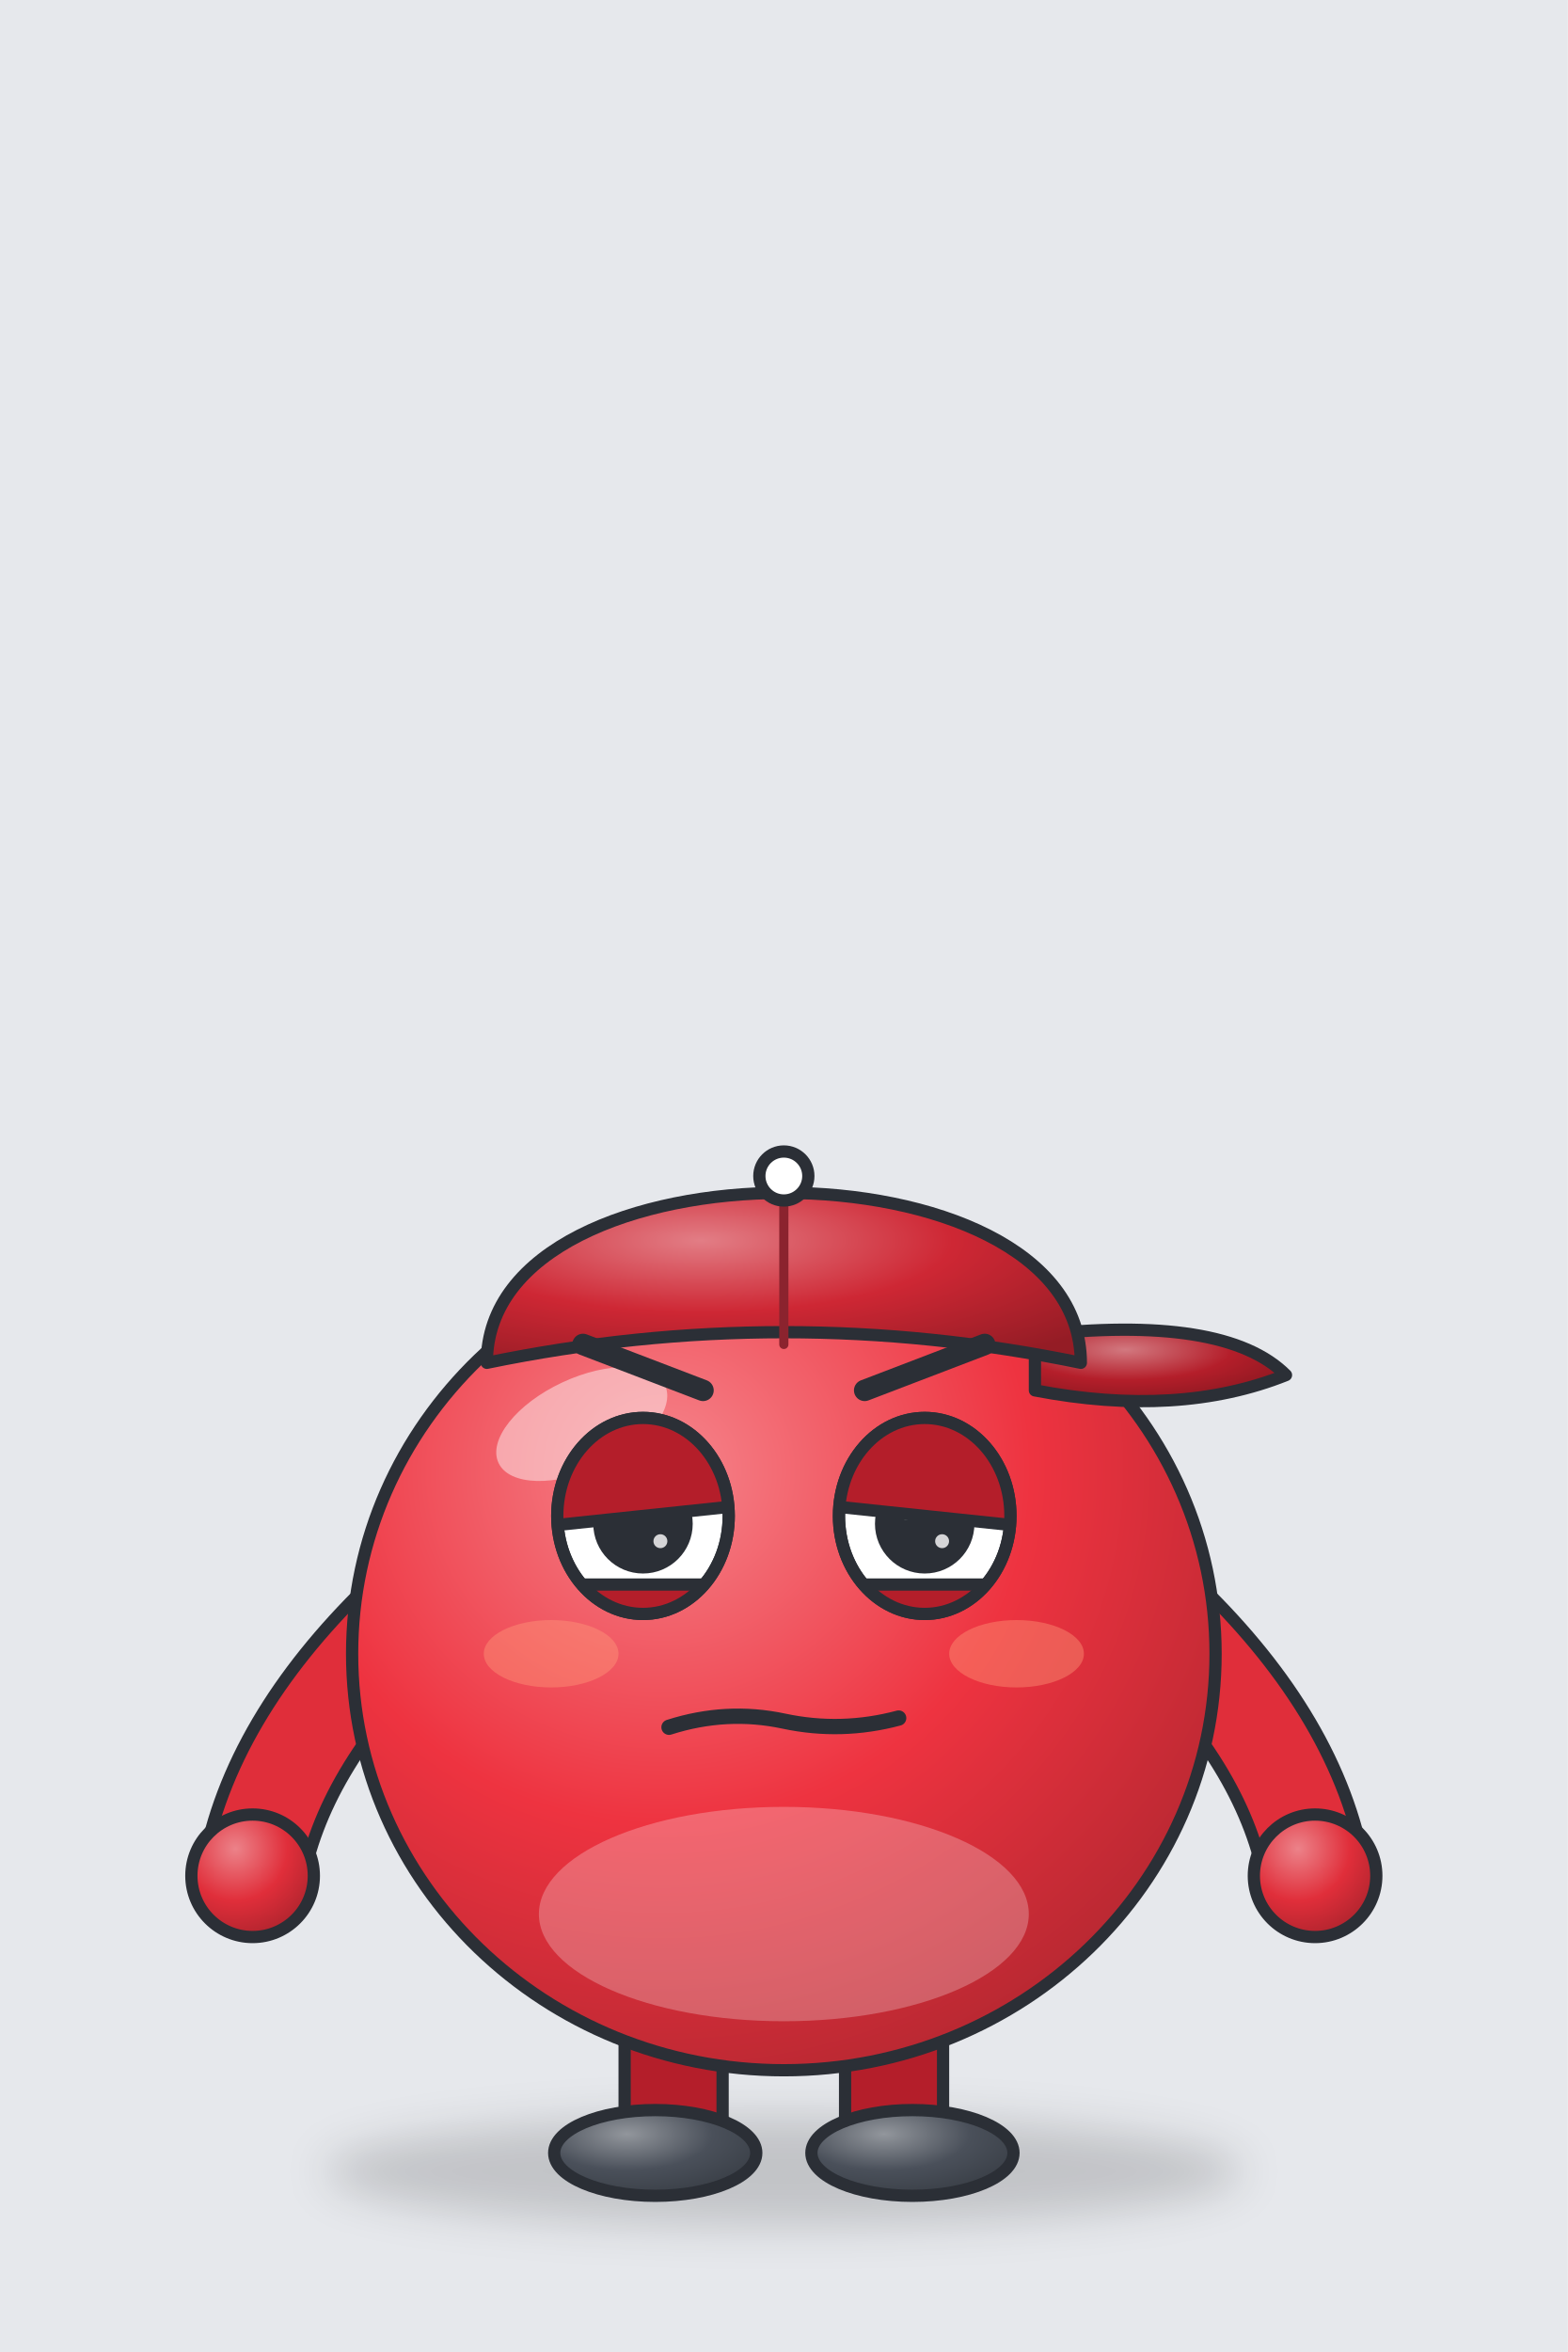
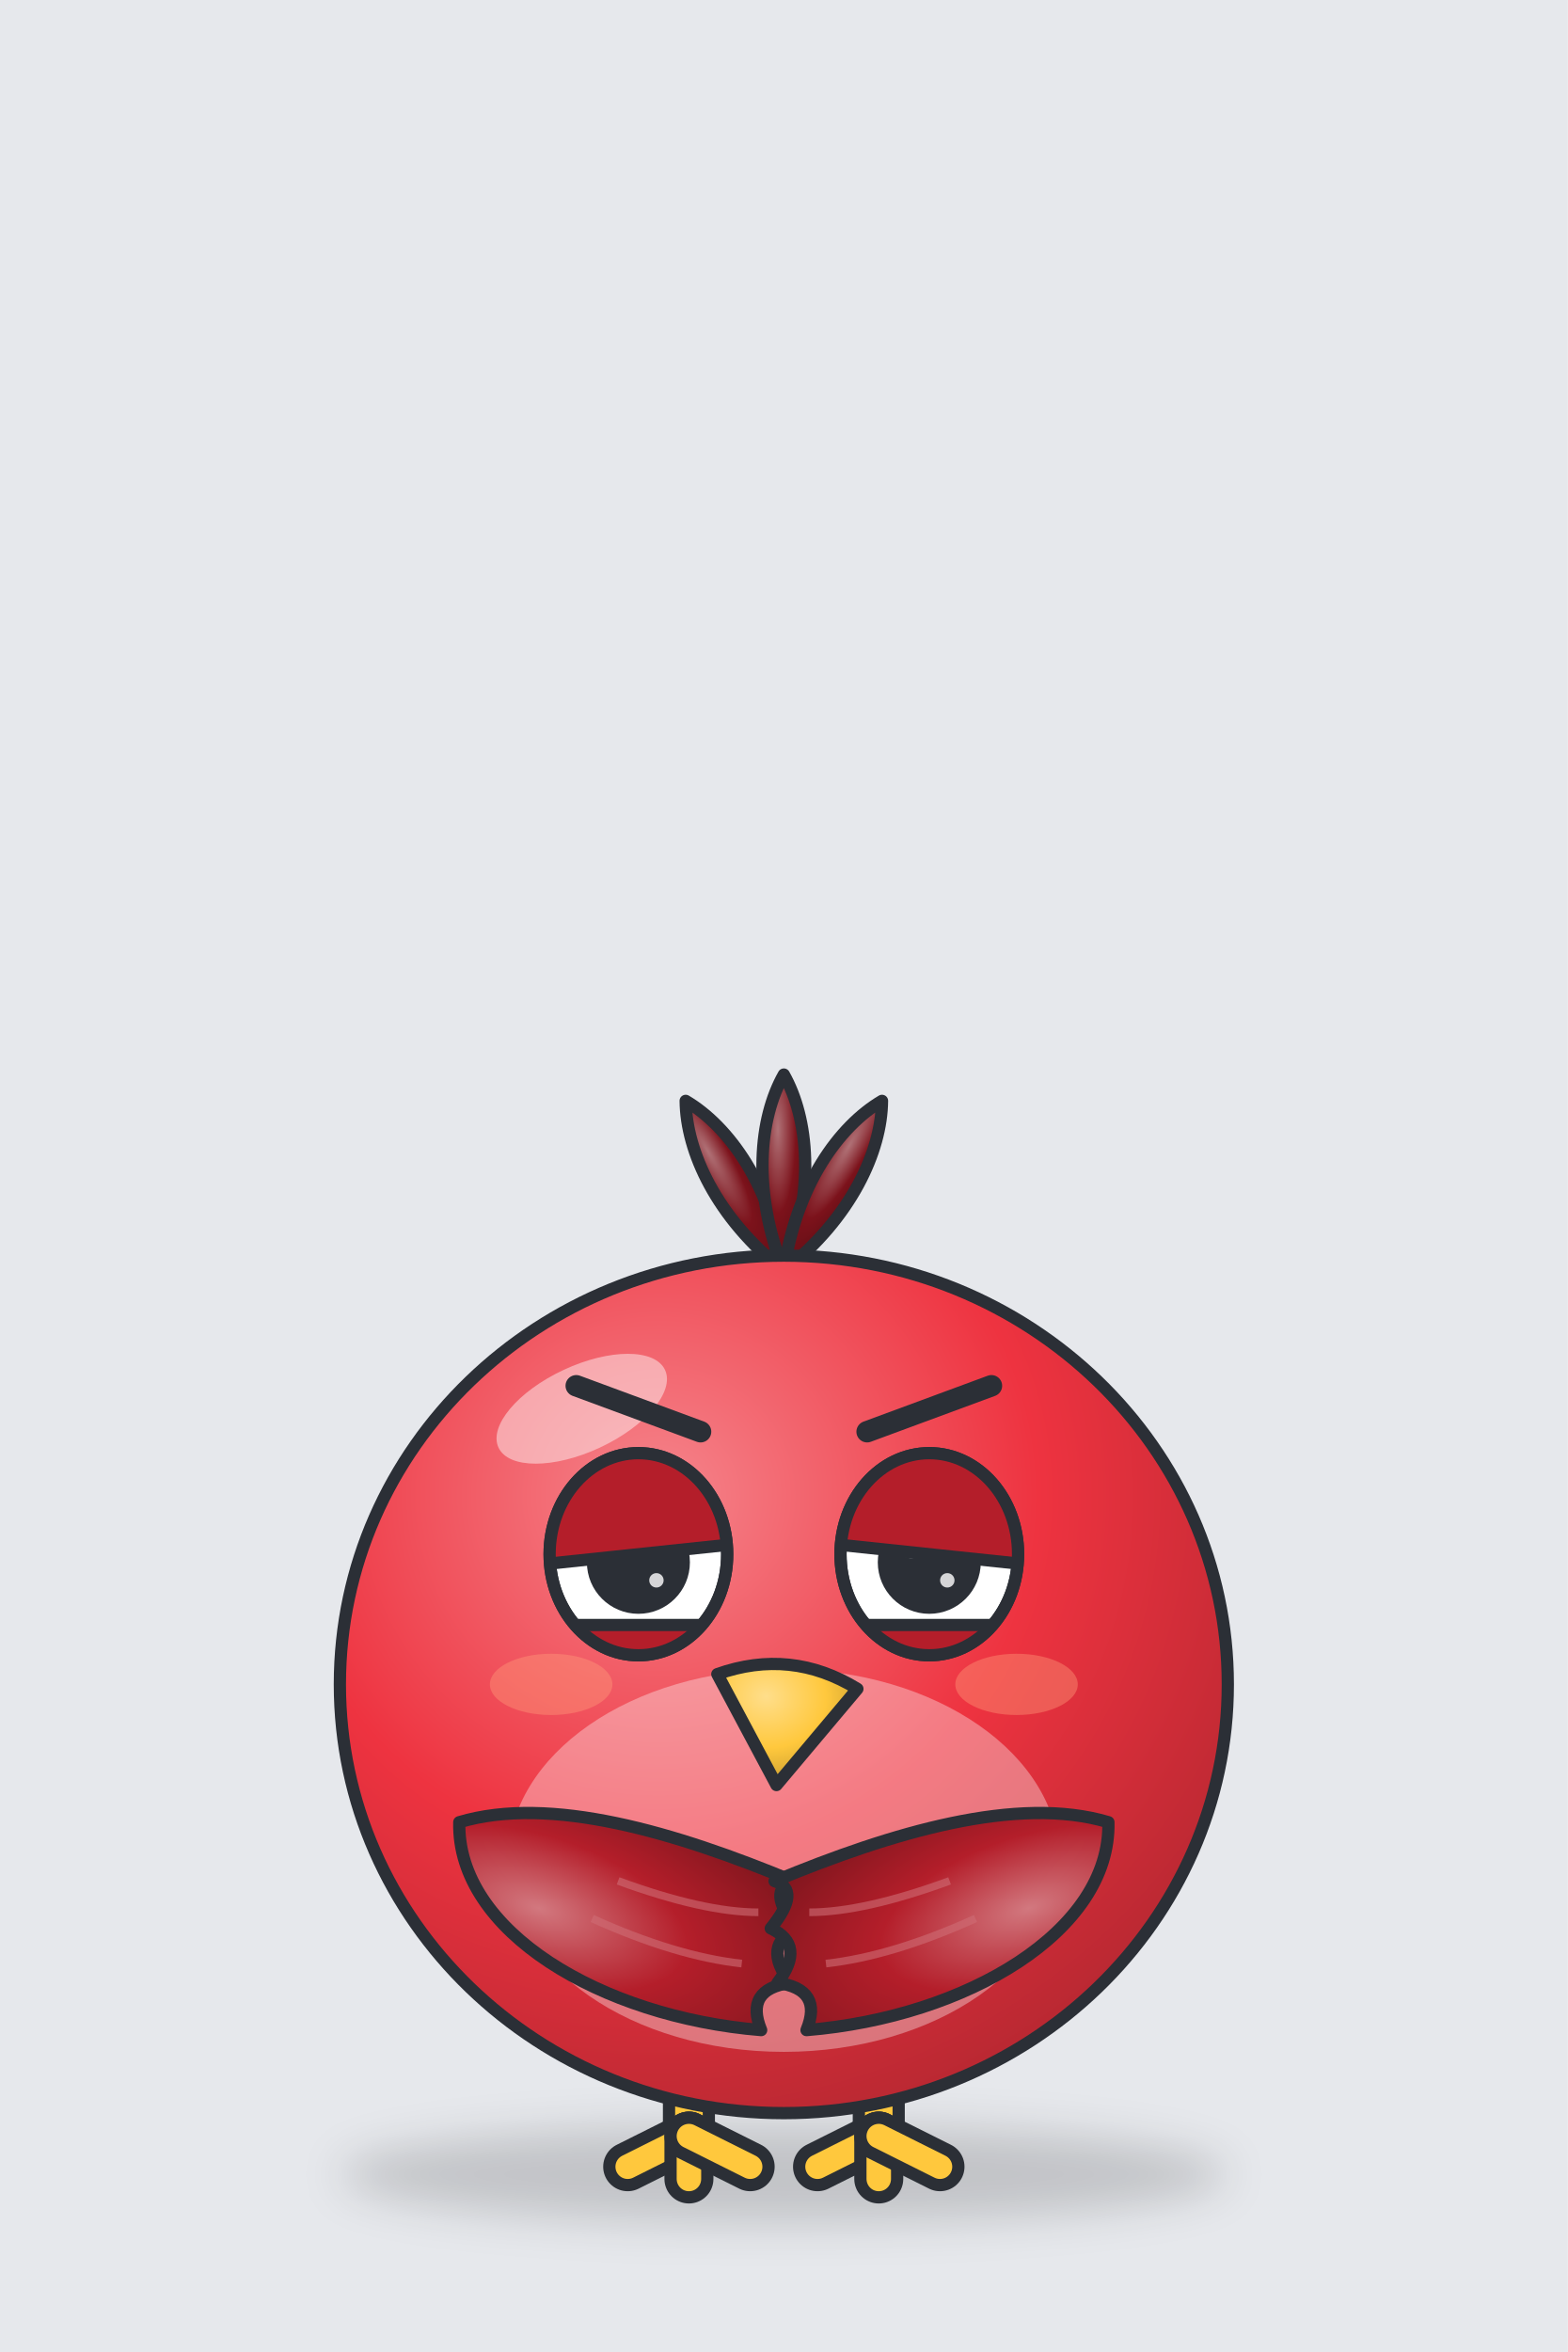
<svg xmlns="http://www.w3.org/2000/svg" width="1024" height="1536" viewBox="0 0 1024 1536">
  <defs>
    <filter id="soft" x="-50%" y="-50%" width="200%" height="200%">
      <feGaussianBlur stdDeviation="14" />
    </filter>
    <filter id="glow" x="-50%" y="-50%" width="200%" height="200%">
      <feGaussianBlur stdDeviation="30" />
    </filter>
-     <radialGradient id="ball4A505A" cx="0.36" cy="0.28" r="0.85">
-       <stop offset="0" stop-color="#92969C" />
-       <stop offset="0.5" stop-color="#4A505A" />
-       <stop offset="1" stop-color="#353A41" />
-     </radialGradient>
-     <radialGradient id="ballE02E3A" cx="0.36" cy="0.28" r="0.85">
-       <stop offset="0" stop-color="#EC8289" />
-       <stop offset="0.5" stop-color="#E02E3A" />
-       <stop offset="1" stop-color="#A1212A" />
+     <radialGradient id="ball7C121B" cx="0.36" cy="0.28" r="0.85">
+       <stop offset="0" stop-color="#B07176" />
+       <stop offset="0.5" stop-color="#7C121B" />
+       <stop offset="1" stop-color="#590D13" />
    </radialGradient>
    <radialGradient id="ballEE3340" cx="0.36" cy="0.28" r="0.85">
      <stop offset="0" stop-color="#F5858C" />
      <stop offset="0.5" stop-color="#EE3340" />
      <stop offset="1" stop-color="#AB252E" />
    </radialGradient>
+     <clipPath id="eye1">
+       <ellipse cx="417" cy="1015" rx="58" ry="66" />
+     </clipPath>
+     <clipPath id="eye2">
+       <ellipse cx="607" cy="1015" rx="58" ry="66" />
+     </clipPath>
+     <radialGradient id="ballFFC83D" cx="0.36" cy="0.28" r="0.85">
+       <stop offset="0" stop-color="#FFDE8B" />
+       <stop offset="0.5" stop-color="#FFC83D" />
+       <stop offset="1" stop-color="#B8902C" />
+     </radialGradient>
    <radialGradient id="ballB41E2A" cx="0.36" cy="0.28" r="0.85">
      <stop offset="0" stop-color="#D2787F" />
      <stop offset="0.5" stop-color="#B41E2A" />
      <stop offset="1" stop-color="#82161E" />
    </radialGradient>
-     <radialGradient id="ballCE2734" cx="0.36" cy="0.28" r="0.85">
-       <stop offset="0" stop-color="#E27D85" />
-       <stop offset="0.5" stop-color="#CE2734" />
-       <stop offset="1" stop-color="#941C25" />
-     </radialGradient>
-     <clipPath id="eye1">
-       <ellipse cx="420" cy="990" rx="56" ry="64" />
-     </clipPath>
-     <clipPath id="eye2">
-       <ellipse cx="604" cy="990" rx="56" ry="64" />
-     </clipPath>
  </defs>
  <rect width="1024" height="1536" fill="#E6E8EC" />
-   <ellipse cx="512" cy="1418" rx="300" ry="36" fill="#000" opacity="0.16" filter="url(#soft)" />
-   <path d="M440,1320 L440,1385" fill="none" stroke="#2B2F36" stroke-width="72" stroke-linecap="round" stroke-linejoin="round" />
-   <path d="M440,1320 L440,1385" fill="none" stroke="#B41E2A" stroke-width="56" stroke-linecap="round" stroke-linejoin="round" />
-   <path d="M584,1320 L584,1385" fill="none" stroke="#2B2F36" stroke-width="72" stroke-linecap="round" stroke-linejoin="round" />
-   <path d="M584,1320 L584,1385" fill="none" stroke="#B41E2A" stroke-width="56" stroke-linecap="round" stroke-linejoin="round" />
-   <ellipse cx="428" cy="1406" rx="66" ry="28" fill="url(#ball4A505A)" stroke="#2B2F36" stroke-width="8" stroke-linejoin="round" />
-   <ellipse cx="596" cy="1406" rx="66" ry="28" fill="url(#ball4A505A)" stroke="#2B2F36" stroke-width="8" stroke-linejoin="round" />
-   <path d="M262,1060 Q180,1140 165,1225" fill="none" stroke="#2B2F36" stroke-width="74" stroke-linecap="round" stroke-linejoin="round" />
-   <path d="M262,1060 Q180,1140 165,1225" fill="none" stroke="#E02E3A" stroke-width="58" stroke-linecap="round" stroke-linejoin="round" />
-   <circle cx="165" cy="1225" r="40" fill="url(#ballE02E3A)" stroke="#2B2F36" stroke-width="8" />
-   <path d="M762,1060 Q844,1140 859,1225" fill="none" stroke="#2B2F36" stroke-width="74" stroke-linecap="round" stroke-linejoin="round" />
-   <path d="M762,1060 Q844,1140 859,1225" fill="none" stroke="#E02E3A" stroke-width="58" stroke-linecap="round" stroke-linejoin="round" />
-   <circle cx="859" cy="1225" r="40" fill="url(#ballE02E3A)" stroke="#2B2F36" stroke-width="8" />
-   <ellipse cx="512" cy="1080" rx="282" ry="272" fill="url(#ballEE3340)" stroke="#2B2F36" stroke-width="8" stroke-linejoin="round" />
-   <ellipse cx="512" cy="1250" rx="160" ry="70" fill="#FFF" opacity="0.25" />
-   <ellipse cx="380" cy="930" rx="60" ry="30" fill="#FFFFFF" opacity="0.45" transform="rotate(-25 380 930)" />
-   <path d="M676,872 Q800,858 840,898 Q770,926 676,908 Z" fill="url(#ballB41E2A)" stroke="#2B2F36" stroke-width="8" stroke-linejoin="round" />
-   <path d="M318,890 C318,742 706,742 706,890 Q512,850 318,890 Z" fill="url(#ballCE2734)" stroke="#2B2F36" stroke-width="8" stroke-linejoin="round" />
-   <path d="M512,770 L512,878" fill="none" stroke="#8B232E" stroke-width="6" stroke-linecap="round" stroke-linejoin="round" />
-   <circle cx="512" cy="768" r="16" fill="#FFF" stroke="#2B2F36" stroke-width="8" />
-   <ellipse cx="360" cy="1080" rx="44" ry="22" fill="#FF9E7A" opacity="0.4" />
-   <ellipse cx="664" cy="1080" rx="44" ry="22" fill="#FF9E7A" opacity="0.4" />
-   <ellipse cx="420" cy="990" rx="56" ry="64" fill="#FFFFFF" stroke="#2B2F36" stroke-width="8" stroke-linejoin="round" />
-   <circle cx="420" cy="995.12" r="32.48" fill="#2B2F36" />
-   <circle cx="408.632" cy="982.128" r="10.394" fill="#FFF" />
-   <circle cx="431.368" cy="1006.49" r="4.547" fill="#FFF" opacity="0.8" />
+   <ellipse cx="512" cy="1420" rx="290" ry="32" fill="#000" opacity="0.16" filter="url(#soft)" />
+   <path d="M450,1365 L450,1395" fill="none" stroke="#2B2F36" stroke-width="34" stroke-linecap="round" stroke-linejoin="round" />
+   <path d="M450,1365 L450,1395" fill="none" stroke="#FFC83D" stroke-width="18" stroke-linecap="round" stroke-linejoin="round" />
+   <path d="M450,1395 L410,1415" fill="none" stroke="#2B2F36" stroke-width="32" stroke-linecap="round" stroke-linejoin="round" />
+   <path d="M450,1395 L410,1415" fill="none" stroke="#FFC83D" stroke-width="16" stroke-linecap="round" stroke-linejoin="round" />
+   <path d="M450,1395 L450,1423" fill="none" stroke="#2B2F36" stroke-width="32" stroke-linecap="round" stroke-linejoin="round" />
+   <path d="M450,1395 L450,1423" fill="none" stroke="#FFC83D" stroke-width="16" stroke-linecap="round" stroke-linejoin="round" />
+   <path d="M450,1395 L490,1415" fill="none" stroke="#2B2F36" stroke-width="32" stroke-linecap="round" stroke-linejoin="round" />
+   <path d="M450,1395 L490,1415" fill="none" stroke="#FFC83D" stroke-width="16" stroke-linecap="round" stroke-linejoin="round" />
+   <path d="M574,1365 L574,1395" fill="none" stroke="#2B2F36" stroke-width="34" stroke-linecap="round" stroke-linejoin="round" />
+   <path d="M574,1365 L574,1395" fill="none" stroke="#FFC83D" stroke-width="18" stroke-linecap="round" stroke-linejoin="round" />
+   <path d="M574,1395 L534,1415" fill="none" stroke="#2B2F36" stroke-width="32" stroke-linecap="round" stroke-linejoin="round" />
+   <path d="M574,1395 L534,1415" fill="none" stroke="#FFC83D" stroke-width="16" stroke-linecap="round" stroke-linejoin="round" />
+   <path d="M574,1395 L574,1423" fill="none" stroke="#2B2F36" stroke-width="32" stroke-linecap="round" stroke-linejoin="round" />
+   <path d="M574,1395 L574,1423" fill="none" stroke="#FFC83D" stroke-width="16" stroke-linecap="round" stroke-linejoin="round" />
+   <path d="M574,1395 L614,1415" fill="none" stroke="#2B2F36" stroke-width="32" stroke-linecap="round" stroke-linejoin="round" />
+   <path d="M574,1395 L614,1415" fill="none" stroke="#FFC83D" stroke-width="16" stroke-linecap="round" stroke-linejoin="round" />
+   <path d="M0,0 C-22,-55 -17,-105 0,-135 C17,-105 22,-55 0,0 Z" fill="url(#ball7C121B)" stroke="#2B2F36" stroke-width="8" stroke-linejoin="round" vector-effect="non-scaling-stroke" transform="translate(512 830) rotate(-30) scale(0.95)" />
+   <path d="M0,0 C-22,-55 -17,-105 0,-135 C17,-105 22,-55 0,0 Z" fill="url(#ball7C121B)" stroke="#2B2F36" stroke-width="8" stroke-linejoin="round" vector-effect="non-scaling-stroke" transform="translate(512 830) rotate(0) scale(0.95)" />
+   <path d="M0,0 C-22,-55 -17,-105 0,-135 C17,-105 22,-55 0,0 Z" fill="url(#ball7C121B)" stroke="#2B2F36" stroke-width="8" stroke-linejoin="round" vector-effect="non-scaling-stroke" transform="translate(512 830) rotate(30) scale(0.95)" />
+   <ellipse cx="512" cy="1100" rx="290" ry="280" fill="url(#ballEE3340)" stroke="#2B2F36" stroke-width="8" stroke-linejoin="round" />
+   <ellipse cx="512" cy="1215" rx="180" ry="125" fill="#FFF" opacity="0.35" />
+   <ellipse cx="380" cy="920" rx="60" ry="28" fill="#FFFFFF" opacity="0.45" transform="rotate(-25 380 920)" />
+   <ellipse cx="360" cy="1100" rx="40" ry="20" fill="#FF9E7A" opacity="0.4" />
+   <ellipse cx="664" cy="1100" rx="40" ry="20" fill="#FF9E7A" opacity="0.4" />
+   <ellipse cx="417" cy="1015" rx="58" ry="66" fill="#FFFFFF" stroke="#2B2F36" stroke-width="8" stroke-linejoin="round" />
+   <circle cx="417" cy="1020.28" r="33.64" fill="#2B2F36" />
+   <circle cx="405.226" cy="1006.82" r="10.765" fill="#FFF" />
+   <circle cx="428.774" cy="1032.05" r="4.71" fill="#FFF" opacity="0.8" />
  <g clip-path="url(#eye1)">
-     <g transform="rotate(-6 420 990)">
-       <rect x="308" y="862" width="224" height="128" fill="#B41E2A" />
-       <line x1="308" y1="990" x2="532" y2="990" stroke="#2B2F36" stroke-width="8" />
+     <g transform="rotate(-6 417 1015)">
+       <rect x="301" y="883" width="232" height="132" fill="#B41E2A" />
+       <line x1="301" y1="1015" x2="533" y2="1015" stroke="#2B2F36" stroke-width="8" />
    </g>
  </g>
  <g clip-path="url(#eye1)">
-     <rect x="364" y="1034.8" width="112" height="64" fill="#B41E2A" />
-     <line x1="364" y1="1034.8" x2="476" y2="1034.8" stroke="#2B2F36" stroke-width="8" />
+     <rect x="359" y="1061.2" width="116" height="66" fill="#B41E2A" />
+     <line x1="359" y1="1061.2" x2="475" y2="1061.2" stroke="#2B2F36" stroke-width="8" />
  </g>
-   <ellipse cx="420" cy="990" rx="56" ry="64" fill="none" stroke="#2B2F36" stroke-width="8" stroke-linejoin="round" />
-   <path d="M380.8,878 L459.2,908" fill="none" stroke="#2B2F36" stroke-width="14" stroke-linecap="round" stroke-linejoin="round" />
-   <ellipse cx="604" cy="990" rx="56" ry="64" fill="#FFFFFF" stroke="#2B2F36" stroke-width="8" stroke-linejoin="round" />
-   <circle cx="604" cy="995.12" r="32.48" fill="#2B2F36" />
-   <circle cx="592.632" cy="982.128" r="10.394" fill="#FFF" />
-   <circle cx="615.368" cy="1006.49" r="4.547" fill="#FFF" opacity="0.8" />
+   <ellipse cx="417" cy="1015" rx="58" ry="66" fill="none" stroke="#2B2F36" stroke-width="8" stroke-linejoin="round" />
+   <path d="M376.4,905 L457.6,935" fill="none" stroke="#2B2F36" stroke-width="14" stroke-linecap="round" stroke-linejoin="round" />
+   <ellipse cx="607" cy="1015" rx="58" ry="66" fill="#FFFFFF" stroke="#2B2F36" stroke-width="8" stroke-linejoin="round" />
+   <circle cx="607" cy="1020.28" r="33.64" fill="#2B2F36" />
+   <circle cx="595.226" cy="1006.82" r="10.765" fill="#FFF" />
+   <circle cx="618.774" cy="1032.05" r="4.71" fill="#FFF" opacity="0.8" />
  <g clip-path="url(#eye2)">
-     <g transform="rotate(6 604 990)">
-       <rect x="492" y="862" width="224" height="128" fill="#B41E2A" />
-       <line x1="492" y1="990" x2="716" y2="990" stroke="#2B2F36" stroke-width="8" />
+     <g transform="rotate(6 607 1015)">
+       <rect x="491" y="883" width="232" height="132" fill="#B41E2A" />
+       <line x1="491" y1="1015" x2="723" y2="1015" stroke="#2B2F36" stroke-width="8" />
    </g>
  </g>
  <g clip-path="url(#eye2)">
-     <rect x="548" y="1034.8" width="112" height="64" fill="#B41E2A" />
-     <line x1="548" y1="1034.8" x2="660" y2="1034.8" stroke="#2B2F36" stroke-width="8" />
+     <rect x="549" y="1061.2" width="116" height="66" fill="#B41E2A" />
+     <line x1="549" y1="1061.2" x2="665" y2="1061.2" stroke="#2B2F36" stroke-width="8" />
  </g>
-   <ellipse cx="604" cy="990" rx="56" ry="64" fill="none" stroke="#2B2F36" stroke-width="8" stroke-linejoin="round" />
-   <path d="M643.2,878 L564.8,908" fill="none" stroke="#2B2F36" stroke-width="14" stroke-linecap="round" stroke-linejoin="round" />
-   <path d="M437,1128 Q474.5,1116 512,1124 Q549.5,1132 587,1122" fill="none" stroke="#2B2F36" stroke-width="10" stroke-linecap="round" stroke-linejoin="round" />
+   <ellipse cx="607" cy="1015" rx="58" ry="66" fill="none" stroke="#2B2F36" stroke-width="8" stroke-linejoin="round" />
+   <path d="M647.6,905 L566.4,935" fill="none" stroke="#2B2F36" stroke-width="14" stroke-linecap="round" stroke-linejoin="round" />
+   <g transform="rotate(6 512 1120)">
+     <path d="M466,1098 Q512,1076 558,1098 L512,1166 Z" fill="url(#ballFFC83D)" stroke="#2B2F36" stroke-width="8" stroke-linejoin="round" />
+   </g>
+   <g transform="translate(300 1190) scale(1 1) rotate(-72) scale(1.1 0.85)">
+     <path d="M0,0 C-62,24 -84,150 -62,270 Q-42,248 -30,280 Q-14,250 2,272 Q18,240 28,258 C34,160 32,60 0,0 Z" fill="url(#ballB41E2A)" stroke="#2B2F36" stroke-width="8" stroke-linejoin="round" vector-effect="non-scaling-stroke" />
+     <path d="M-30,120 Q-36,190 -28,240 M-4,130 Q-6,200 4,240" fill="none" stroke="#CE6D75" stroke-width="5" opacity="0.6" vector-effect="non-scaling-stroke" />
+   </g>
+   <g transform="translate(724 1190) scale(-1 1) rotate(-72) scale(1.1 0.85)">
+     <path d="M0,0 C-62,24 -84,150 -62,270 Q-42,248 -30,280 Q-14,250 2,272 Q18,240 28,258 C34,160 32,60 0,0 Z" fill="url(#ballB41E2A)" stroke="#2B2F36" stroke-width="8" stroke-linejoin="round" vector-effect="non-scaling-stroke" />
+     <path d="M-30,120 Q-36,190 -28,240 M-4,130 Q-6,200 4,240" fill="none" stroke="#CE6D75" stroke-width="5" opacity="0.6" vector-effect="non-scaling-stroke" />
+   </g>
</svg>
